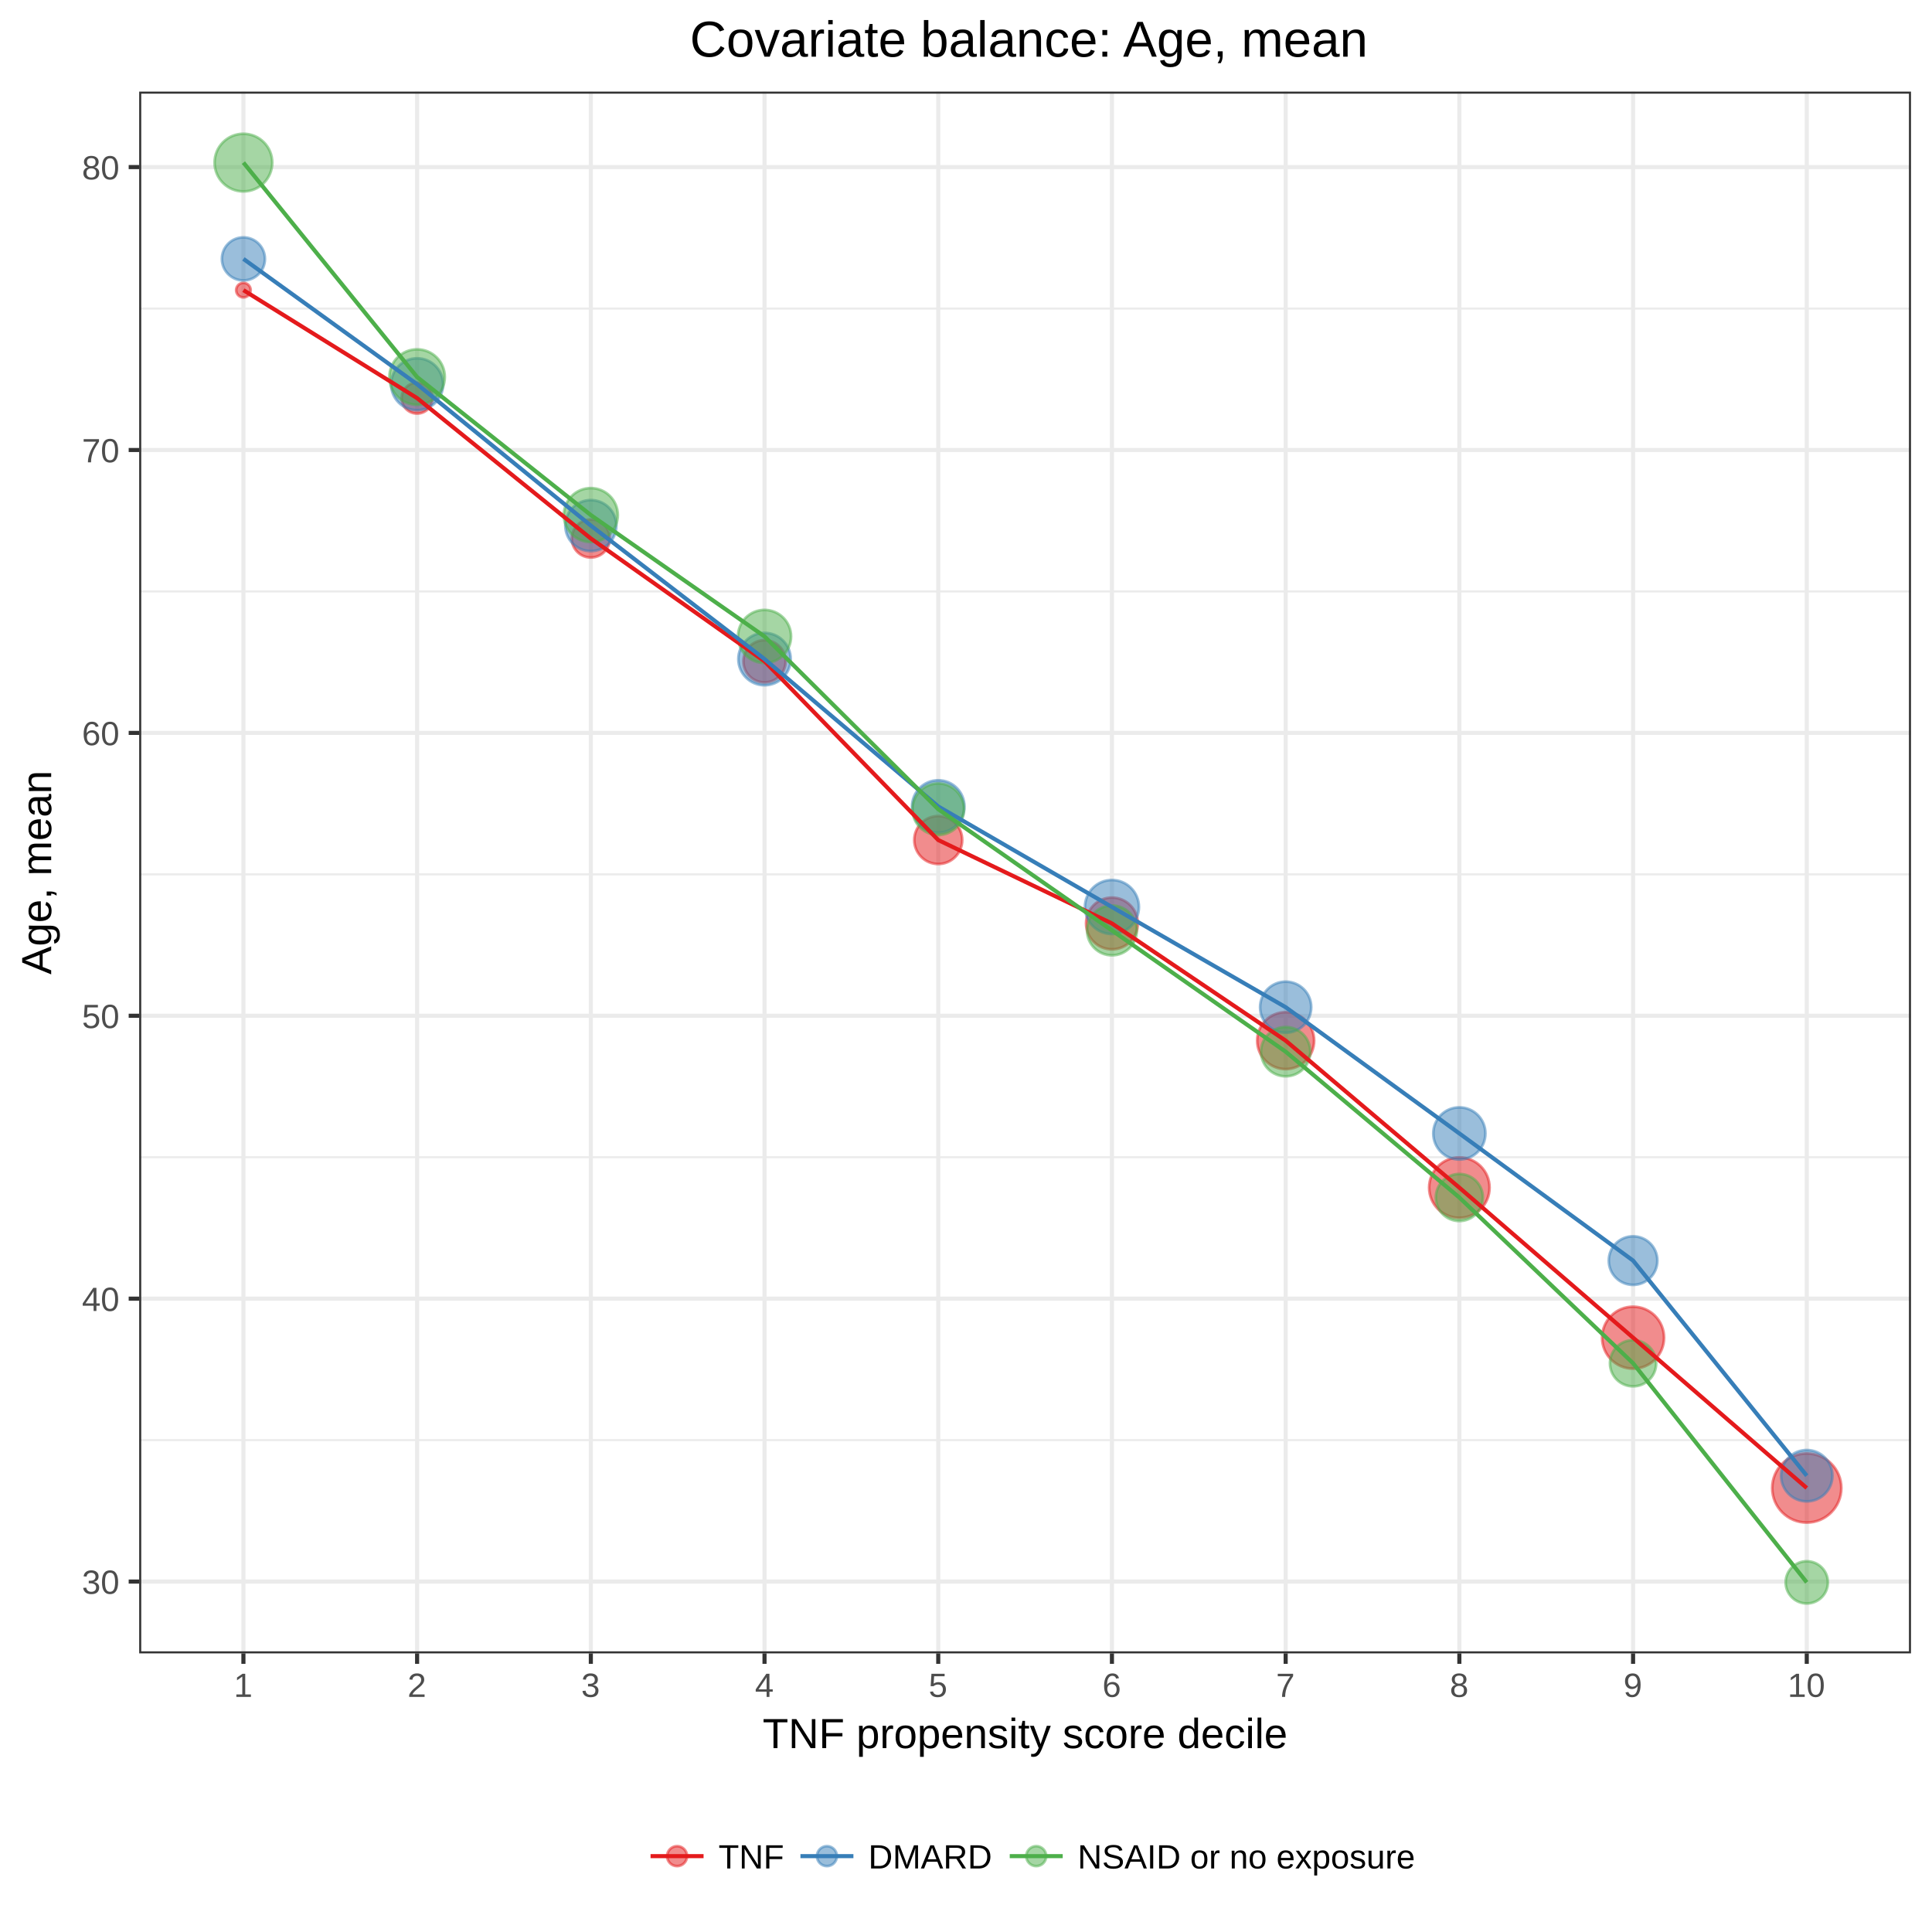
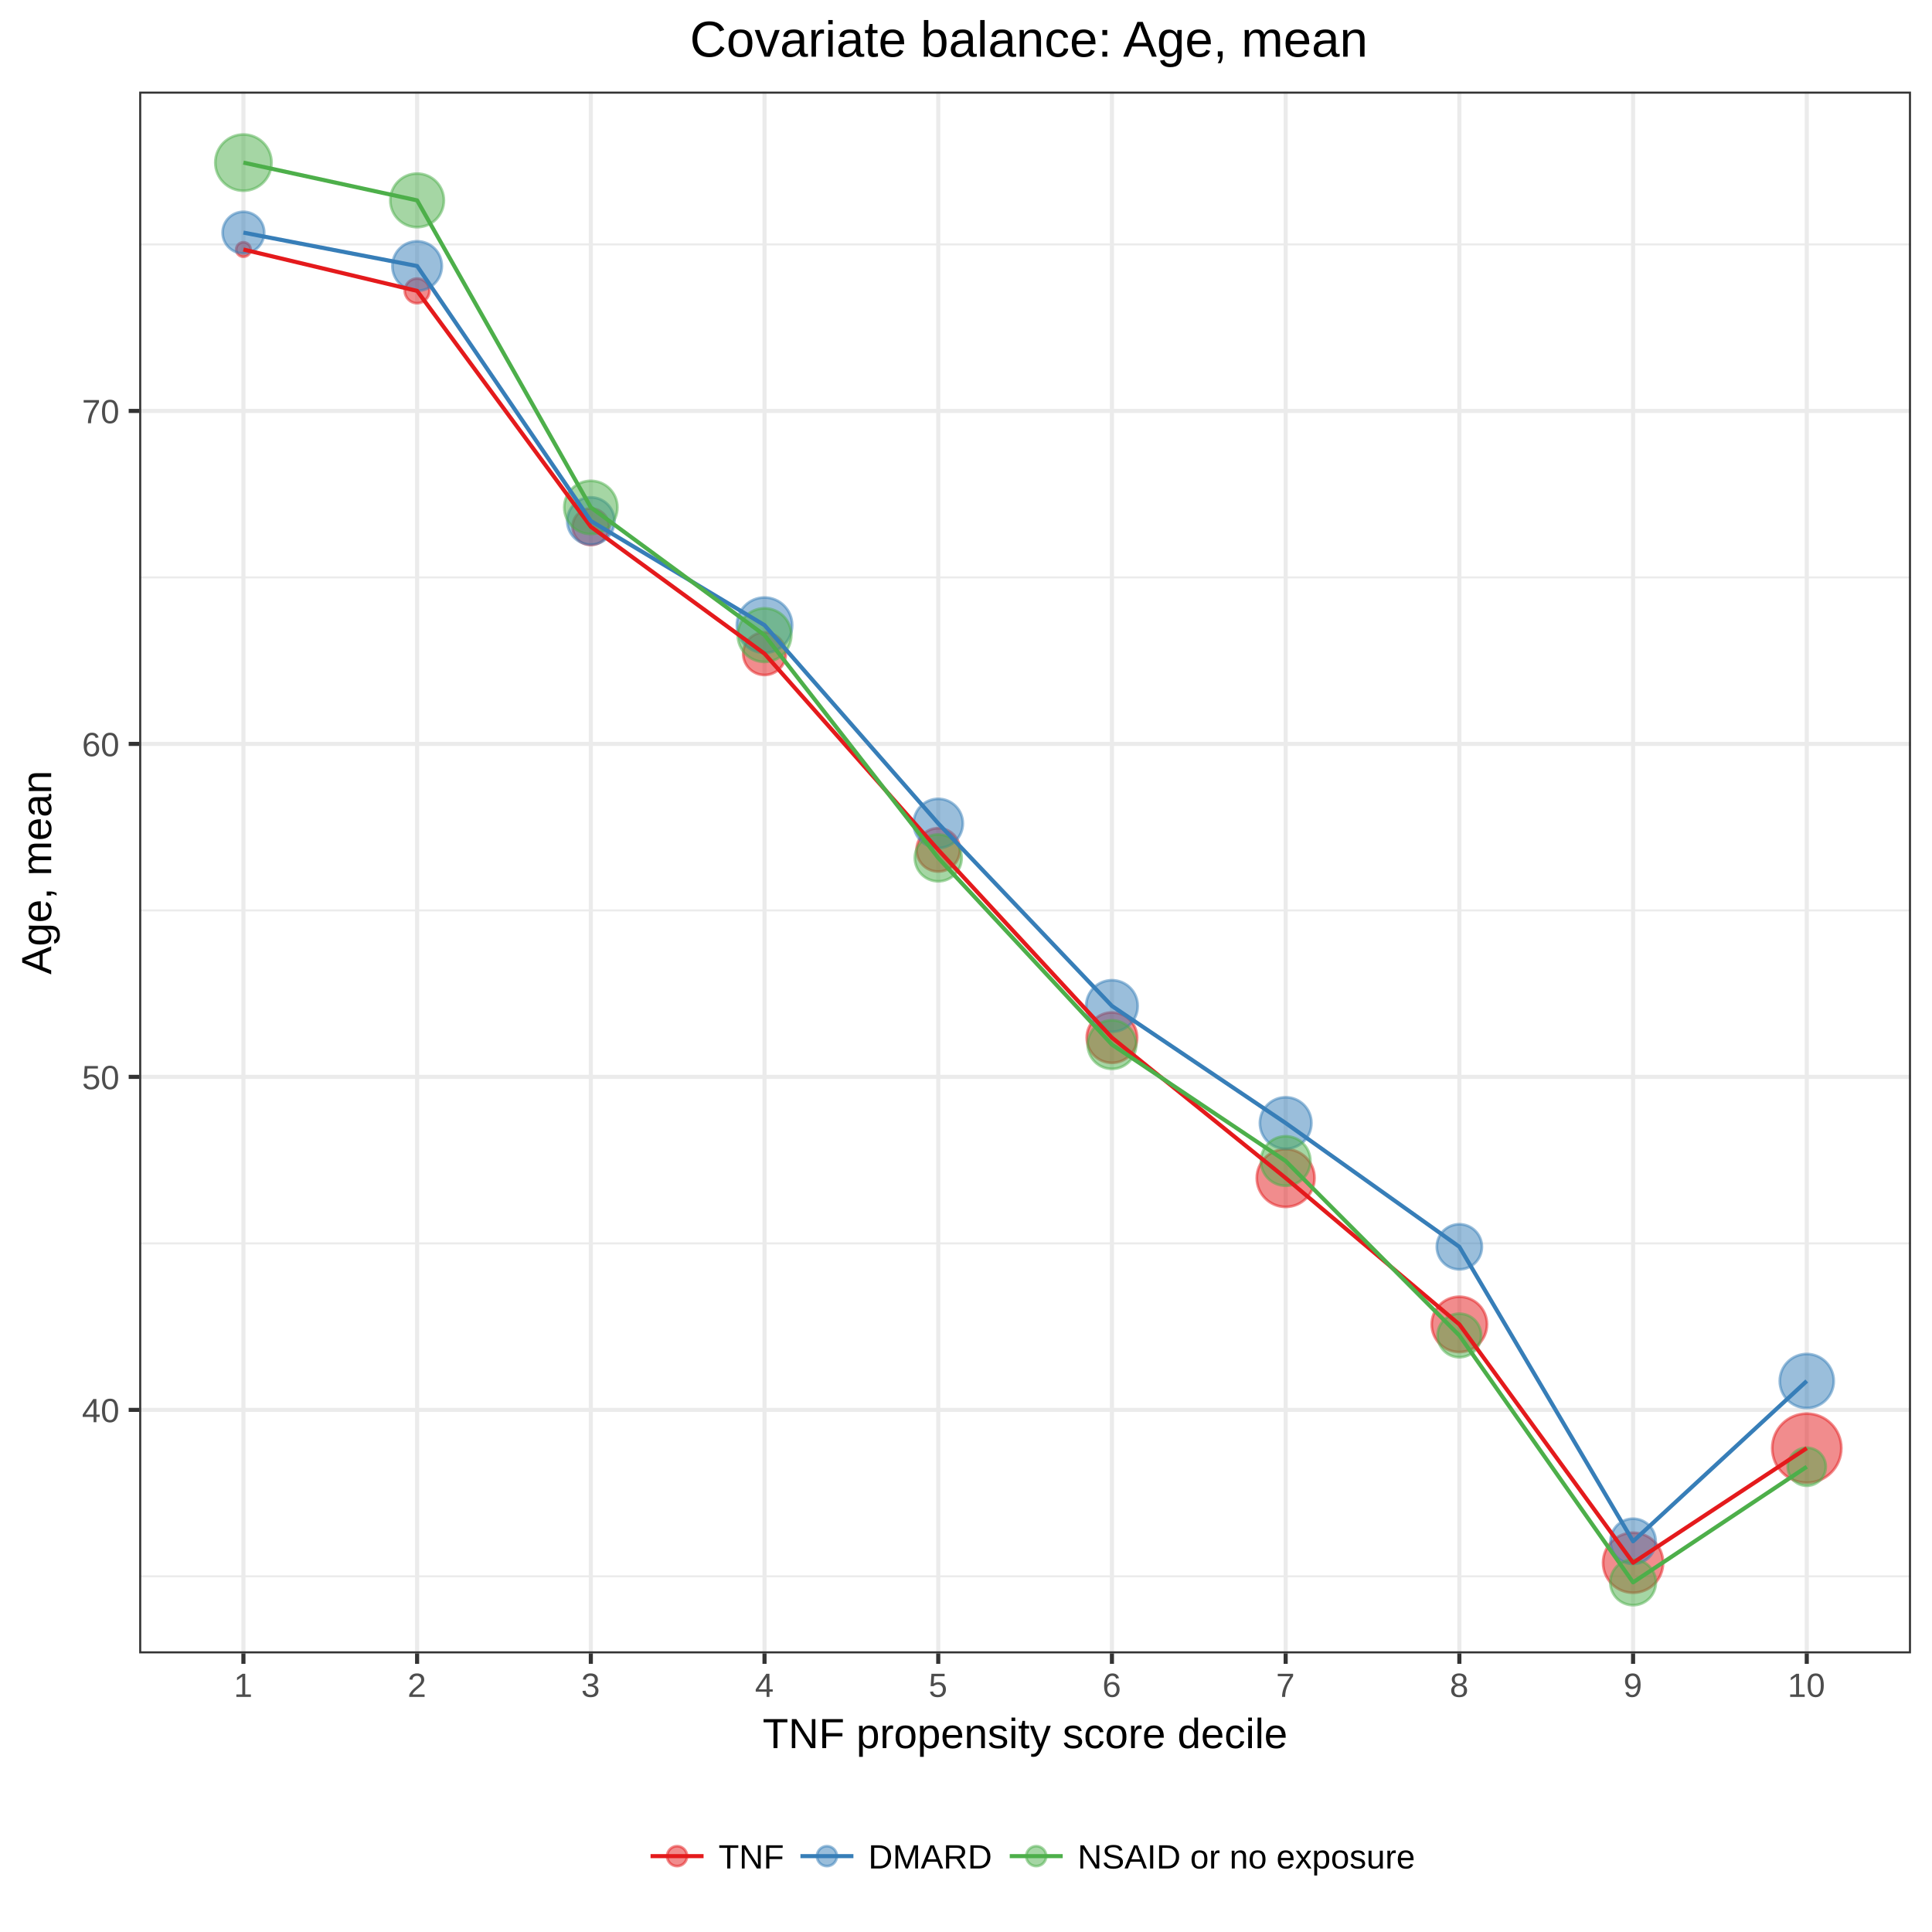
<svg xmlns="http://www.w3.org/2000/svg" viewBox="0 0 504.00 504.00">
  <defs>
    <style type="text/css">
    line, polyline, path, rect, circle {
      fill: none;
      stroke: #000000;
      stroke-linecap: round;
      stroke-linejoin: round;
      stroke-miterlimit: 10.00;
    }
  </style>
  </defs>
  <rect width="100%" height="100%" style="stroke: none; fill: #FFFFFF;" />
  <rect x="0.00" y="-0.00" width="504.00" height="504.00" style="stroke-width: 1.07; stroke: #FFFFFF; fill: #FFFFFF;" />
  <defs>
    <clipPath id="cpMzYuMzA3NHw0OTguNTIxfDQzMS4zMDl8MjMuODk4NQ==">
      <rect x="36.31" y="23.90" width="462.21" height="407.41" />
    </clipPath>
  </defs>
  <rect x="36.31" y="23.90" width="462.21" height="407.41" style="stroke-width: 1.07; stroke: none; fill: #FFFFFF;" clip-path="url(#cpMzYuMzA3NHw0OTguNTIxfDQzMS4zMDl8MjMuODk4NQ==)" />
-   <polyline points="36.31,375.68 498.52,375.68 " style="stroke-width: 0.53; stroke: #EBEBEB; stroke-linecap: butt;" clip-path="url(#cpMzYuMzA3NHw0OTguNTIxfDQzMS4zMDl8MjMuODk4NQ==)" />
-   <polyline points="36.31,301.88 498.52,301.88 " style="stroke-width: 0.53; stroke: #EBEBEB; stroke-linecap: butt;" clip-path="url(#cpMzYuMzA3NHw0OTguNTIxfDQzMS4zMDl8MjMuODk4NQ==)" />
-   <polyline points="36.31,228.09 498.52,228.09 " style="stroke-width: 0.53; stroke: #EBEBEB; stroke-linecap: butt;" clip-path="url(#cpMzYuMzA3NHw0OTguNTIxfDQzMS4zMDl8MjMuODk4NQ==)" />
-   <polyline points="36.31,154.29 498.52,154.29 " style="stroke-width: 0.53; stroke: #EBEBEB; stroke-linecap: butt;" clip-path="url(#cpMzYuMzA3NHw0OTguNTIxfDQzMS4zMDl8MjMuODk4NQ==)" />
-   <polyline points="36.31,80.49 498.52,80.49 " style="stroke-width: 0.53; stroke: #EBEBEB; stroke-linecap: butt;" clip-path="url(#cpMzYuMzA3NHw0OTguNTIxfDQzMS4zMDl8MjMuODk4NQ==)" />
-   <polyline points="36.31,412.58 498.52,412.58 " style="stroke-width: 1.07; stroke: #EBEBEB; stroke-linecap: butt;" clip-path="url(#cpMzYuMzA3NHw0OTguNTIxfDQzMS4zMDl8MjMuODk4NQ==)" />
-   <polyline points="36.31,338.78 498.52,338.78 " style="stroke-width: 1.07; stroke: #EBEBEB; stroke-linecap: butt;" clip-path="url(#cpMzYuMzA3NHw0OTguNTIxfDQzMS4zMDl8MjMuODk4NQ==)" />
-   <polyline points="36.31,264.98 498.52,264.98 " style="stroke-width: 1.07; stroke: #EBEBEB; stroke-linecap: butt;" clip-path="url(#cpMzYuMzA3NHw0OTguNTIxfDQzMS4zMDl8MjMuODk4NQ==)" />
-   <polyline points="36.31,191.19 498.52,191.19 " style="stroke-width: 1.07; stroke: #EBEBEB; stroke-linecap: butt;" clip-path="url(#cpMzYuMzA3NHw0OTguNTIxfDQzMS4zMDl8MjMuODk4NQ==)" />
-   <polyline points="36.31,117.39 498.52,117.39 " style="stroke-width: 1.07; stroke: #EBEBEB; stroke-linecap: butt;" clip-path="url(#cpMzYuMzA3NHw0OTguNTIxfDQzMS4zMDl8MjMuODk4NQ==)" />
-   <polyline points="36.31,43.59 498.52,43.59 " style="stroke-width: 1.07; stroke: #EBEBEB; stroke-linecap: butt;" clip-path="url(#cpMzYuMzA3NHw0OTguNTIxfDQzMS4zMDl8MjMuODk4NQ==)" />
+   <polyline points="36.31,411.22 498.52,411.22 " style="stroke-width: 0.53; stroke: #EBEBEB; stroke-linecap: butt;" clip-path="url(#cpMzYuMzA3NHw0OTguNTIxfDQzMS4zMDl8MjMuODk4NQ==)" />
+   <polyline points="36.31,324.36 498.52,324.36 " style="stroke-width: 0.53; stroke: #EBEBEB; stroke-linecap: butt;" clip-path="url(#cpMzYuMzA3NHw0OTguNTIxfDQzMS4zMDl8MjMuODk4NQ==)" />
+   <polyline points="36.31,237.49 498.52,237.49 " style="stroke-width: 0.53; stroke: #EBEBEB; stroke-linecap: butt;" clip-path="url(#cpMzYuMzA3NHw0OTguNTIxfDQzMS4zMDl8MjMuODk4NQ==)" />
+   <polyline points="36.31,150.63 498.52,150.63 " style="stroke-width: 0.53; stroke: #EBEBEB; stroke-linecap: butt;" clip-path="url(#cpMzYuMzA3NHw0OTguNTIxfDQzMS4zMDl8MjMuODk4NQ==)" />
+   <polyline points="36.31,63.76 498.52,63.76 " style="stroke-width: 0.53; stroke: #EBEBEB; stroke-linecap: butt;" clip-path="url(#cpMzYuMzA3NHw0OTguNTIxfDQzMS4zMDl8MjMuODk4NQ==)" />
+   <polyline points="36.31,367.79 498.52,367.79 " style="stroke-width: 1.07; stroke: #EBEBEB; stroke-linecap: butt;" clip-path="url(#cpMzYuMzA3NHw0OTguNTIxfDQzMS4zMDl8MjMuODk4NQ==)" />
+   <polyline points="36.31,280.92 498.52,280.92 " style="stroke-width: 1.07; stroke: #EBEBEB; stroke-linecap: butt;" clip-path="url(#cpMzYuMzA3NHw0OTguNTIxfDQzMS4zMDl8MjMuODk4NQ==)" />
+   <polyline points="36.31,194.06 498.52,194.06 " style="stroke-width: 1.07; stroke: #EBEBEB; stroke-linecap: butt;" clip-path="url(#cpMzYuMzA3NHw0OTguNTIxfDQzMS4zMDl8MjMuODk4NQ==)" />
+   <polyline points="36.31,107.20 498.52,107.20 " style="stroke-width: 1.07; stroke: #EBEBEB; stroke-linecap: butt;" clip-path="url(#cpMzYuMzA3NHw0OTguNTIxfDQzMS4zMDl8MjMuODk4NQ==)" />
  <polyline points="63.50,431.31 63.50,23.90 " style="stroke-width: 1.07; stroke: #EBEBEB; stroke-linecap: butt;" clip-path="url(#cpMzYuMzA3NHw0OTguNTIxfDQzMS4zMDl8MjMuODk4NQ==)" />
  <polyline points="108.81,431.31 108.81,23.90 " style="stroke-width: 1.07; stroke: #EBEBEB; stroke-linecap: butt;" clip-path="url(#cpMzYuMzA3NHw0OTguNTIxfDQzMS4zMDl8MjMuODk4NQ==)" />
  <polyline points="154.13,431.31 154.13,23.90 " style="stroke-width: 1.07; stroke: #EBEBEB; stroke-linecap: butt;" clip-path="url(#cpMzYuMzA3NHw0OTguNTIxfDQzMS4zMDl8MjMuODk4NQ==)" />
  <polyline points="199.44,431.31 199.44,23.90 " style="stroke-width: 1.07; stroke: #EBEBEB; stroke-linecap: butt;" clip-path="url(#cpMzYuMzA3NHw0OTguNTIxfDQzMS4zMDl8MjMuODk4NQ==)" />
  <polyline points="244.76,431.31 244.76,23.90 " style="stroke-width: 1.07; stroke: #EBEBEB; stroke-linecap: butt;" clip-path="url(#cpMzYuMzA3NHw0OTguNTIxfDQzMS4zMDl8MjMuODk4NQ==)" />
  <polyline points="290.07,431.31 290.07,23.90 " style="stroke-width: 1.07; stroke: #EBEBEB; stroke-linecap: butt;" clip-path="url(#cpMzYuMzA3NHw0OTguNTIxfDQzMS4zMDl8MjMuODk4NQ==)" />
  <polyline points="335.39,431.31 335.39,23.90 " style="stroke-width: 1.07; stroke: #EBEBEB; stroke-linecap: butt;" clip-path="url(#cpMzYuMzA3NHw0OTguNTIxfDQzMS4zMDl8MjMuODk4NQ==)" />
  <polyline points="380.70,431.31 380.70,23.90 " style="stroke-width: 1.07; stroke: #EBEBEB; stroke-linecap: butt;" clip-path="url(#cpMzYuMzA3NHw0OTguNTIxfDQzMS4zMDl8MjMuODk4NQ==)" />
  <polyline points="426.02,431.31 426.02,23.90 " style="stroke-width: 1.07; stroke: #EBEBEB; stroke-linecap: butt;" clip-path="url(#cpMzYuMzA3NHw0OTguNTIxfDQzMS4zMDl8MjMuODk4NQ==)" />
  <polyline points="471.33,431.31 471.33,23.90 " style="stroke-width: 1.07; stroke: #EBEBEB; stroke-linecap: butt;" clip-path="url(#cpMzYuMzA3NHw0OTguNTIxfDQzMS4zMDl8MjMuODk4NQ==)" />
-   <circle cx="63.50" cy="75.69" r="1.42pt" style="stroke-width: 0.71; stroke: #E41A1C; stroke-opacity: 0.50; fill: #E41A1C; fill-opacity: 0.50;" clip-path="url(#cpMzYuMzA3NHw0OTguNTIxfDQzMS4zMDl8MjMuODk4NQ==)" />
-   <circle cx="108.81" cy="103.86" r="3.02pt" style="stroke-width: 0.71; stroke: #E41A1C; stroke-opacity: 0.50; fill: #E41A1C; fill-opacity: 0.50;" clip-path="url(#cpMzYuMzA3NHw0OTguNTIxfDQzMS4zMDl8MjMuODk4NQ==)" />
-   <circle cx="154.13" cy="140.48" r="3.72pt" style="stroke-width: 0.71; stroke: #E41A1C; stroke-opacity: 0.50; fill: #E41A1C; fill-opacity: 0.50;" clip-path="url(#cpMzYuMzA3NHw0OTguNTIxfDQzMS4zMDl8MjMuODk4NQ==)" />
-   <circle cx="199.44" cy="172.51" r="4.13pt" style="stroke-width: 0.71; stroke: #E41A1C; stroke-opacity: 0.50; fill: #E41A1C; fill-opacity: 0.50;" clip-path="url(#cpMzYuMzA3NHw0OTguNTIxfDQzMS4zMDl8MjMuODk4NQ==)" />
-   <circle cx="244.76" cy="219.14" r="4.69pt" style="stroke-width: 0.71; stroke: #E41A1C; stroke-opacity: 0.50; fill: #E41A1C; fill-opacity: 0.50;" clip-path="url(#cpMzYuMzA3NHw0OTguNTIxfDQzMS4zMDl8MjMuODk4NQ==)" />
-   <circle cx="290.07" cy="240.90" r="5.06pt" style="stroke-width: 0.71; stroke: #E41A1C; stroke-opacity: 0.50; fill: #E41A1C; fill-opacity: 0.50;" clip-path="url(#cpMzYuMzA3NHw0OTguNTIxfDQzMS4zMDl8MjMuODk4NQ==)" />
-   <circle cx="335.39" cy="271.47" r="5.57pt" style="stroke-width: 0.71; stroke: #E41A1C; stroke-opacity: 0.50; fill: #E41A1C; fill-opacity: 0.50;" clip-path="url(#cpMzYuMzA3NHw0OTguNTIxfDQzMS4zMDl8MjMuODk4NQ==)" />
-   <circle cx="380.70" cy="309.82" r="5.91pt" style="stroke-width: 0.71; stroke: #E41A1C; stroke-opacity: 0.50; fill: #E41A1C; fill-opacity: 0.50;" clip-path="url(#cpMzYuMzA3NHw0OTguNTIxfDQzMS4zMDl8MjMuODk4NQ==)" />
-   <circle cx="426.02" cy="348.96" r="6.06pt" style="stroke-width: 0.71; stroke: #E41A1C; stroke-opacity: 0.50; fill: #E41A1C; fill-opacity: 0.50;" clip-path="url(#cpMzYuMzA3NHw0OTguNTIxfDQzMS4zMDl8MjMuODk4NQ==)" />
-   <circle cx="471.33" cy="388.18" r="6.76pt" style="stroke-width: 0.71; stroke: #E41A1C; stroke-opacity: 0.50; fill: #E41A1C; fill-opacity: 0.50;" clip-path="url(#cpMzYuMzA3NHw0OTguNTIxfDQzMS4zMDl8MjMuODk4NQ==)" />
-   <circle cx="63.50" cy="67.54" r="4.21pt" style="stroke-width: 0.71; stroke: #377EB8; stroke-opacity: 0.50; fill: #377EB8; fill-opacity: 0.50;" clip-path="url(#cpMzYuMzA3NHw0OTguNTIxfDQzMS4zMDl8MjMuODk4NQ==)" />
-   <circle cx="108.81" cy="100.24" r="5.08pt" style="stroke-width: 0.71; stroke: #377EB8; stroke-opacity: 0.50; fill: #377EB8; fill-opacity: 0.50;" clip-path="url(#cpMzYuMzA3NHw0OTguNTIxfDQzMS4zMDl8MjMuODk4NQ==)" />
-   <circle cx="154.13" cy="137.11" r="4.99pt" style="stroke-width: 0.71; stroke: #377EB8; stroke-opacity: 0.50; fill: #377EB8; fill-opacity: 0.50;" clip-path="url(#cpMzYuMzA3NHw0OTguNTIxfDQzMS4zMDl8MjMuODk4NQ==)" />
-   <circle cx="199.44" cy="171.93" r="5.12pt" style="stroke-width: 0.71; stroke: #377EB8; stroke-opacity: 0.50; fill: #377EB8; fill-opacity: 0.50;" clip-path="url(#cpMzYuMzA3NHw0OTguNTIxfDQzMS4zMDl8MjMuODk4NQ==)" />
-   <circle cx="244.76" cy="210.38" r="5.12pt" style="stroke-width: 0.71; stroke: #377EB8; stroke-opacity: 0.50; fill: #377EB8; fill-opacity: 0.50;" clip-path="url(#cpMzYuMzA3NHw0OTguNTIxfDQzMS4zMDl8MjMuODk4NQ==)" />
-   <circle cx="290.07" cy="236.61" r="5.28pt" style="stroke-width: 0.71; stroke: #377EB8; stroke-opacity: 0.50; fill: #377EB8; fill-opacity: 0.50;" clip-path="url(#cpMzYuMzA3NHw0OTguNTIxfDQzMS4zMDl8MjMuODk4NQ==)" />
-   <circle cx="335.39" cy="262.75" r="5.00pt" style="stroke-width: 0.71; stroke: #377EB8; stroke-opacity: 0.50; fill: #377EB8; fill-opacity: 0.50;" clip-path="url(#cpMzYuMzA3NHw0OTguNTIxfDQzMS4zMDl8MjMuODk4NQ==)" />
-   <circle cx="380.70" cy="295.68" r="5.10pt" style="stroke-width: 0.71; stroke: #377EB8; stroke-opacity: 0.50; fill: #377EB8; fill-opacity: 0.50;" clip-path="url(#cpMzYuMzA3NHw0OTguNTIxfDQzMS4zMDl8MjMuODk4NQ==)" />
-   <circle cx="426.02" cy="328.85" r="4.75pt" style="stroke-width: 0.71; stroke: #377EB8; stroke-opacity: 0.50; fill: #377EB8; fill-opacity: 0.50;" clip-path="url(#cpMzYuMzA3NHw0OTguNTIxfDQzMS4zMDl8MjMuODk4NQ==)" />
-   <circle cx="471.33" cy="384.97" r="5.02pt" style="stroke-width: 0.71; stroke: #377EB8; stroke-opacity: 0.50; fill: #377EB8; fill-opacity: 0.50;" clip-path="url(#cpMzYuMzA3NHw0OTguNTIxfDQzMS4zMDl8MjMuODk4NQ==)" />
-   <circle cx="63.50" cy="42.42" r="5.64pt" style="stroke-width: 0.71; stroke: #4DAF4A; stroke-opacity: 0.50; fill: #4DAF4A; fill-opacity: 0.50;" clip-path="url(#cpMzYuMzA3NHw0OTguNTIxfDQzMS4zMDl8MjMuODk4NQ==)" />
-   <circle cx="108.81" cy="98.36" r="5.42pt" style="stroke-width: 0.71; stroke: #4DAF4A; stroke-opacity: 0.50; fill: #4DAF4A; fill-opacity: 0.50;" clip-path="url(#cpMzYuMzA3NHw0OTguNTIxfDQzMS4zMDl8MjMuODk4NQ==)" />
-   <circle cx="154.13" cy="134.37" r="5.28pt" style="stroke-width: 0.71; stroke: #4DAF4A; stroke-opacity: 0.50; fill: #4DAF4A; fill-opacity: 0.50;" clip-path="url(#cpMzYuMzA3NHw0OTguNTIxfDQzMS4zMDl8MjMuODk4NQ==)" />
-   <circle cx="199.44" cy="166.03" r="5.19pt" style="stroke-width: 0.71; stroke: #4DAF4A; stroke-opacity: 0.50; fill: #4DAF4A; fill-opacity: 0.50;" clip-path="url(#cpMzYuMzA3NHw0OTguNTIxfDQzMS4zMDl8MjMuODk4NQ==)" />
-   <circle cx="244.76" cy="211.10" r="5.04pt" style="stroke-width: 0.71; stroke: #4DAF4A; stroke-opacity: 0.50; fill: #4DAF4A; fill-opacity: 0.50;" clip-path="url(#cpMzYuMzA3NHw0OTguNTIxfDQzMS4zMDl8MjMuODk4NQ==)" />
-   <circle cx="290.07" cy="242.72" r="4.87pt" style="stroke-width: 0.71; stroke: #4DAF4A; stroke-opacity: 0.50; fill: #4DAF4A; fill-opacity: 0.50;" clip-path="url(#cpMzYuMzA3NHw0OTguNTIxfDQzMS4zMDl8MjMuODk4NQ==)" />
-   <circle cx="335.39" cy="274.35" r="4.82pt" style="stroke-width: 0.71; stroke: #4DAF4A; stroke-opacity: 0.50; fill: #4DAF4A; fill-opacity: 0.50;" clip-path="url(#cpMzYuMzA3NHw0OTguNTIxfDQzMS4zMDl8MjMuODk4NQ==)" />
-   <circle cx="380.70" cy="312.39" r="4.60pt" style="stroke-width: 0.71; stroke: #4DAF4A; stroke-opacity: 0.50; fill: #4DAF4A; fill-opacity: 0.50;" clip-path="url(#cpMzYuMzA3NHw0OTguNTIxfDQzMS4zMDl8MjMuODk4NQ==)" />
-   <circle cx="426.02" cy="355.63" r="4.52pt" style="stroke-width: 0.71; stroke: #4DAF4A; stroke-opacity: 0.50; fill: #4DAF4A; fill-opacity: 0.50;" clip-path="url(#cpMzYuMzA3NHw0OTguNTIxfDQzMS4zMDl8MjMuODk4NQ==)" />
-   <circle cx="471.33" cy="412.79" r="4.13pt" style="stroke-width: 0.71; stroke: #4DAF4A; stroke-opacity: 0.50; fill: #4DAF4A; fill-opacity: 0.50;" clip-path="url(#cpMzYuMzA3NHw0OTguNTIxfDQzMS4zMDl8MjMuODk4NQ==)" />
-   <polyline points="63.50,75.69 108.81,103.86 154.13,140.48 199.44,172.51 244.76,219.14 290.07,240.90 335.39,271.47 380.70,309.82 426.02,348.96 471.33,388.18 " style="stroke-width: 1.07; stroke: #E41A1C; stroke-linecap: butt;" clip-path="url(#cpMzYuMzA3NHw0OTguNTIxfDQzMS4zMDl8MjMuODk4NQ==)" />
-   <polyline points="63.50,67.54 108.81,100.24 154.13,137.11 199.44,171.93 244.76,210.38 290.07,236.61 335.39,262.75 380.70,295.68 426.02,328.85 471.33,384.97 " style="stroke-width: 1.07; stroke: #377EB8; stroke-linecap: butt;" clip-path="url(#cpMzYuMzA3NHw0OTguNTIxfDQzMS4zMDl8MjMuODk4NQ==)" />
-   <polyline points="63.50,42.42 108.81,98.36 154.13,134.37 199.44,166.03 244.76,211.10 290.07,242.72 335.39,274.35 380.70,312.39 426.02,355.63 471.33,412.79 " style="stroke-width: 1.07; stroke: #4DAF4A; stroke-linecap: butt;" clip-path="url(#cpMzYuMzA3NHw0OTguNTIxfDQzMS4zMDl8MjMuODk4NQ==)" />
+   <circle cx="63.50" cy="65.09" r="1.42pt" style="stroke-width: 0.71; stroke: #E41A1C; stroke-opacity: 0.50; fill: #E41A1C; fill-opacity: 0.50;" clip-path="url(#cpMzYuMzA3NHw0OTguNTIxfDQzMS4zMDl8MjMuODk4NQ==)" />
+   <circle cx="108.81" cy="75.88" r="2.41pt" style="stroke-width: 0.71; stroke: #E41A1C; stroke-opacity: 0.50; fill: #E41A1C; fill-opacity: 0.50;" clip-path="url(#cpMzYuMzA3NHw0OTguNTIxfDQzMS4zMDl8MjMuODk4NQ==)" />
+   <circle cx="154.13" cy="137.41" r="3.57pt" style="stroke-width: 0.71; stroke: #E41A1C; stroke-opacity: 0.50; fill: #E41A1C; fill-opacity: 0.50;" clip-path="url(#cpMzYuMzA3NHw0OTguNTIxfDQzMS4zMDl8MjMuODk4NQ==)" />
+   <circle cx="199.44" cy="170.52" r="4.17pt" style="stroke-width: 0.71; stroke: #E41A1C; stroke-opacity: 0.50; fill: #E41A1C; fill-opacity: 0.50;" clip-path="url(#cpMzYuMzA3NHw0OTguNTIxfDQzMS4zMDl8MjMuODk4NQ==)" />
+   <circle cx="244.76" cy="221.70" r="4.24pt" style="stroke-width: 0.71; stroke: #E41A1C; stroke-opacity: 0.50; fill: #E41A1C; fill-opacity: 0.50;" clip-path="url(#cpMzYuMzA3NHw0OTguNTIxfDQzMS4zMDl8MjMuODk4NQ==)" />
+   <circle cx="290.07" cy="270.69" r="4.93pt" style="stroke-width: 0.71; stroke: #E41A1C; stroke-opacity: 0.50; fill: #E41A1C; fill-opacity: 0.50;" clip-path="url(#cpMzYuMzA3NHw0OTguNTIxfDQzMS4zMDl8MjMuODk4NQ==)" />
+   <circle cx="335.39" cy="307.31" r="5.65pt" style="stroke-width: 0.71; stroke: #E41A1C; stroke-opacity: 0.50; fill: #E41A1C; fill-opacity: 0.50;" clip-path="url(#cpMzYuMzA3NHw0OTguNTIxfDQzMS4zMDl8MjMuODk4NQ==)" />
+   <circle cx="380.70" cy="345.49" r="5.41pt" style="stroke-width: 0.71; stroke: #E41A1C; stroke-opacity: 0.50; fill: #E41A1C; fill-opacity: 0.50;" clip-path="url(#cpMzYuMzA3NHw0OTguNTIxfDQzMS4zMDl8MjMuODk4NQ==)" />
+   <circle cx="426.02" cy="407.67" r="5.87pt" style="stroke-width: 0.71; stroke: #E41A1C; stroke-opacity: 0.50; fill: #E41A1C; fill-opacity: 0.50;" clip-path="url(#cpMzYuMzA3NHw0OTguNTIxfDQzMS4zMDl8MjMuODk4NQ==)" />
+   <circle cx="471.33" cy="377.78" r="6.76pt" style="stroke-width: 0.71; stroke: #E41A1C; stroke-opacity: 0.50; fill: #E41A1C; fill-opacity: 0.50;" clip-path="url(#cpMzYuMzA3NHw0OTguNTIxfDQzMS4zMDl8MjMuODk4NQ==)" />
+   <circle cx="63.50" cy="60.68" r="4.07pt" style="stroke-width: 0.71; stroke: #377EB8; stroke-opacity: 0.50; fill: #377EB8; fill-opacity: 0.50;" clip-path="url(#cpMzYuMzA3NHw0OTguNTIxfDQzMS4zMDl8MjMuODk4NQ==)" />
+   <circle cx="108.81" cy="69.40" r="4.84pt" style="stroke-width: 0.71; stroke: #377EB8; stroke-opacity: 0.50; fill: #377EB8; fill-opacity: 0.50;" clip-path="url(#cpMzYuMzA3NHw0OTguNTIxfDQzMS4zMDl8MjMuODk4NQ==)" />
+   <circle cx="154.13" cy="135.90" r="4.62pt" style="stroke-width: 0.71; stroke: #377EB8; stroke-opacity: 0.50; fill: #377EB8; fill-opacity: 0.50;" clip-path="url(#cpMzYuMzA3NHw0OTguNTIxfDQzMS4zMDl8MjMuODk4NQ==)" />
+   <circle cx="199.44" cy="163.09" r="5.41pt" style="stroke-width: 0.71; stroke: #377EB8; stroke-opacity: 0.50; fill: #377EB8; fill-opacity: 0.50;" clip-path="url(#cpMzYuMzA3NHw0OTguNTIxfDQzMS4zMDl8MjMuODk4NQ==)" />
+   <circle cx="244.76" cy="214.81" r="4.81pt" style="stroke-width: 0.71; stroke: #377EB8; stroke-opacity: 0.50; fill: #377EB8; fill-opacity: 0.50;" clip-path="url(#cpMzYuMzA3NHw0OTguNTIxfDQzMS4zMDl8MjMuODk4NQ==)" />
+   <circle cx="290.07" cy="262.43" r="5.04pt" style="stroke-width: 0.71; stroke: #377EB8; stroke-opacity: 0.50; fill: #377EB8; fill-opacity: 0.50;" clip-path="url(#cpMzYuMzA3NHw0OTguNTIxfDQzMS4zMDl8MjMuODk4NQ==)" />
+   <circle cx="335.39" cy="292.97" r="5.04pt" style="stroke-width: 0.71; stroke: #377EB8; stroke-opacity: 0.50; fill: #377EB8; fill-opacity: 0.50;" clip-path="url(#cpMzYuMzA3NHw0OTguNTIxfDQzMS4zMDl8MjMuODk4NQ==)" />
+   <circle cx="380.70" cy="325.25" r="4.41pt" style="stroke-width: 0.71; stroke: #377EB8; stroke-opacity: 0.50; fill: #377EB8; fill-opacity: 0.50;" clip-path="url(#cpMzYuMzA3NHw0OTguNTIxfDQzMS4zMDl8MjMuODk4NQ==)" />
+   <circle cx="426.02" cy="402.08" r="4.42pt" style="stroke-width: 0.71; stroke: #377EB8; stroke-opacity: 0.50; fill: #377EB8; fill-opacity: 0.50;" clip-path="url(#cpMzYuMzA3NHw0OTguNTIxfDQzMS4zMDl8MjMuODk4NQ==)" />
+   <circle cx="471.33" cy="360.26" r="5.28pt" style="stroke-width: 0.71; stroke: #377EB8; stroke-opacity: 0.50; fill: #377EB8; fill-opacity: 0.50;" clip-path="url(#cpMzYuMzA3NHw0OTguNTIxfDQzMS4zMDl8MjMuODk4NQ==)" />
+   <circle cx="63.50" cy="42.42" r="5.50pt" style="stroke-width: 0.71; stroke: #4DAF4A; stroke-opacity: 0.50; fill: #4DAF4A; fill-opacity: 0.50;" clip-path="url(#cpMzYuMzA3NHw0OTguNTIxfDQzMS4zMDl8MjMuODk4NQ==)" />
+   <circle cx="108.81" cy="52.27" r="5.24pt" style="stroke-width: 0.71; stroke: #4DAF4A; stroke-opacity: 0.50; fill: #4DAF4A; fill-opacity: 0.50;" clip-path="url(#cpMzYuMzA3NHw0OTguNTIxfDQzMS4zMDl8MjMuODk4NQ==)" />
+   <circle cx="154.13" cy="132.37" r="5.20pt" style="stroke-width: 0.71; stroke: #4DAF4A; stroke-opacity: 0.50; fill: #4DAF4A; fill-opacity: 0.50;" clip-path="url(#cpMzYuMzA3NHw0OTguNTIxfDQzMS4zMDl8MjMuODk4NQ==)" />
+   <circle cx="199.44" cy="165.68" r="5.24pt" style="stroke-width: 0.71; stroke: #4DAF4A; stroke-opacity: 0.50; fill: #4DAF4A; fill-opacity: 0.50;" clip-path="url(#cpMzYuMzA3NHw0OTguNTIxfDQzMS4zMDl8MjMuODk4NQ==)" />
+   <circle cx="244.76" cy="223.80" r="4.58pt" style="stroke-width: 0.71; stroke: #4DAF4A; stroke-opacity: 0.50; fill: #4DAF4A; fill-opacity: 0.50;" clip-path="url(#cpMzYuMzA3NHw0OTguNTIxfDQzMS4zMDl8MjMuODk4NQ==)" />
+   <circle cx="290.07" cy="272.50" r="4.75pt" style="stroke-width: 0.71; stroke: #4DAF4A; stroke-opacity: 0.50; fill: #4DAF4A; fill-opacity: 0.50;" clip-path="url(#cpMzYuMzA3NHw0OTguNTIxfDQzMS4zMDl8MjMuODk4NQ==)" />
+   <circle cx="335.39" cy="302.87" r="4.84pt" style="stroke-width: 0.71; stroke: #4DAF4A; stroke-opacity: 0.50; fill: #4DAF4A; fill-opacity: 0.50;" clip-path="url(#cpMzYuMzA3NHw0OTguNTIxfDQzMS4zMDl8MjMuODk4NQ==)" />
+   <circle cx="380.70" cy="348.38" r="4.26pt" style="stroke-width: 0.71; stroke: #4DAF4A; stroke-opacity: 0.50; fill: #4DAF4A; fill-opacity: 0.50;" clip-path="url(#cpMzYuMzA3NHw0OTguNTIxfDQzMS4zMDl8MjMuODk4NQ==)" />
+   <circle cx="426.02" cy="412.79" r="4.46pt" style="stroke-width: 0.71; stroke: #4DAF4A; stroke-opacity: 0.50; fill: #4DAF4A; fill-opacity: 0.50;" clip-path="url(#cpMzYuMzA3NHw0OTguNTIxfDQzMS4zMDl8MjMuODk4NQ==)" />
+   <circle cx="471.33" cy="382.63" r="3.72pt" style="stroke-width: 0.71; stroke: #4DAF4A; stroke-opacity: 0.50; fill: #4DAF4A; fill-opacity: 0.50;" clip-path="url(#cpMzYuMzA3NHw0OTguNTIxfDQzMS4zMDl8MjMuODk4NQ==)" />
+   <polyline points="63.50,65.09 108.81,75.88 154.13,137.41 199.44,170.52 244.76,221.70 290.07,270.69 335.39,307.31 380.70,345.49 426.02,407.67 471.33,377.78 " style="stroke-width: 1.07; stroke: #E41A1C; stroke-linecap: butt;" clip-path="url(#cpMzYuMzA3NHw0OTguNTIxfDQzMS4zMDl8MjMuODk4NQ==)" />
+   <polyline points="63.50,60.68 108.81,69.40 154.13,135.90 199.44,163.09 244.76,214.81 290.07,262.43 335.39,292.97 380.70,325.25 426.02,402.08 471.33,360.26 " style="stroke-width: 1.07; stroke: #377EB8; stroke-linecap: butt;" clip-path="url(#cpMzYuMzA3NHw0OTguNTIxfDQzMS4zMDl8MjMuODk4NQ==)" />
+   <polyline points="63.50,42.42 108.81,52.27 154.13,132.37 199.44,165.68 244.76,223.80 290.07,272.50 335.39,302.87 380.70,348.38 426.02,412.79 471.33,382.63 " style="stroke-width: 1.07; stroke: #4DAF4A; stroke-linecap: butt;" clip-path="url(#cpMzYuMzA3NHw0OTguNTIxfDQzMS4zMDl8MjMuODk4NQ==)" />
  <rect x="36.31" y="23.90" width="462.21" height="407.41" style="stroke-width: 1.07; stroke: #333333;" clip-path="url(#cpMzYuMzA3NHw0OTguNTIxfDQzMS4zMDl8MjMuODk4NQ==)" />
  <defs>
    <clipPath id="cpMHw1MDR8NTA0fDA=">
      <rect x="0.00" y="0.00" width="504.00" height="504.00" />
    </clipPath>
  </defs>
  <g clip-path="url(#cpMHw1MDR8NTA0fDA=)">
-     <text x="21.37" y="415.79" style="font-size: 8.80px; fill: #4D4D4D; font-family: Arial;" textLength="10.01px" lengthAdjust="spacingAndGlyphs">30</text>
+     <text x="21.37" y="371.01" style="font-size: 8.80px; fill: #4D4D4D; font-family: Arial;" textLength="10.01px" lengthAdjust="spacingAndGlyphs">40</text>
  </g>
  <g clip-path="url(#cpMHw1MDR8NTA0fDA=)">
-     <text x="21.37" y="342.00" style="font-size: 8.80px; fill: #4D4D4D; font-family: Arial;" textLength="10.01px" lengthAdjust="spacingAndGlyphs">40</text>
+     <text x="21.37" y="284.14" style="font-size: 8.80px; fill: #4D4D4D; font-family: Arial;" textLength="10.01px" lengthAdjust="spacingAndGlyphs">50</text>
  </g>
  <g clip-path="url(#cpMHw1MDR8NTA0fDA=)">
-     <text x="21.37" y="268.20" style="font-size: 8.80px; fill: #4D4D4D; font-family: Arial;" textLength="10.01px" lengthAdjust="spacingAndGlyphs">50</text>
+     <text x="21.37" y="197.28" style="font-size: 8.80px; fill: #4D4D4D; font-family: Arial;" textLength="10.01px" lengthAdjust="spacingAndGlyphs">60</text>
  </g>
  <g clip-path="url(#cpMHw1MDR8NTA0fDA=)">
-     <text x="21.37" y="194.41" style="font-size: 8.80px; fill: #4D4D4D; font-family: Arial;" textLength="10.01px" lengthAdjust="spacingAndGlyphs">60</text>
+     <text x="21.37" y="110.41" style="font-size: 8.80px; fill: #4D4D4D; font-family: Arial;" textLength="10.01px" lengthAdjust="spacingAndGlyphs">70</text>
  </g>
-   <g clip-path="url(#cpMHw1MDR8NTA0fDA=)">
-     <text x="21.37" y="120.61" style="font-size: 8.80px; fill: #4D4D4D; font-family: Arial;" textLength="10.01px" lengthAdjust="spacingAndGlyphs">70</text>
-   </g>
-   <g clip-path="url(#cpMHw1MDR8NTA0fDA=)">
-     <text x="21.37" y="46.81" style="font-size: 8.80px; fill: #4D4D4D; font-family: Arial;" textLength="10.01px" lengthAdjust="spacingAndGlyphs">80</text>
-   </g>
-   <polyline points="33.57,412.58 36.31,412.58 " style="stroke-width: 1.07; stroke: #333333; stroke-linecap: butt;" clip-path="url(#cpMHw1MDR8NTA0fDA=)" />
-   <polyline points="33.57,338.78 36.31,338.78 " style="stroke-width: 1.07; stroke: #333333; stroke-linecap: butt;" clip-path="url(#cpMHw1MDR8NTA0fDA=)" />
-   <polyline points="33.57,264.98 36.31,264.98 " style="stroke-width: 1.07; stroke: #333333; stroke-linecap: butt;" clip-path="url(#cpMHw1MDR8NTA0fDA=)" />
-   <polyline points="33.57,191.19 36.31,191.19 " style="stroke-width: 1.07; stroke: #333333; stroke-linecap: butt;" clip-path="url(#cpMHw1MDR8NTA0fDA=)" />
-   <polyline points="33.57,117.39 36.31,117.39 " style="stroke-width: 1.07; stroke: #333333; stroke-linecap: butt;" clip-path="url(#cpMHw1MDR8NTA0fDA=)" />
-   <polyline points="33.57,43.59 36.31,43.59 " style="stroke-width: 1.07; stroke: #333333; stroke-linecap: butt;" clip-path="url(#cpMHw1MDR8NTA0fDA=)" />
+   <polyline points="33.57,367.79 36.31,367.79 " style="stroke-width: 1.07; stroke: #333333; stroke-linecap: butt;" clip-path="url(#cpMHw1MDR8NTA0fDA=)" />
+   <polyline points="33.57,280.92 36.31,280.92 " style="stroke-width: 1.07; stroke: #333333; stroke-linecap: butt;" clip-path="url(#cpMHw1MDR8NTA0fDA=)" />
+   <polyline points="33.57,194.06 36.31,194.06 " style="stroke-width: 1.07; stroke: #333333; stroke-linecap: butt;" clip-path="url(#cpMHw1MDR8NTA0fDA=)" />
+   <polyline points="33.57,107.20 36.31,107.20 " style="stroke-width: 1.07; stroke: #333333; stroke-linecap: butt;" clip-path="url(#cpMHw1MDR8NTA0fDA=)" />
  <polyline points="63.50,434.05 63.50,431.31 " style="stroke-width: 1.07; stroke: #333333; stroke-linecap: butt;" clip-path="url(#cpMHw1MDR8NTA0fDA=)" />
  <polyline points="108.81,434.05 108.81,431.31 " style="stroke-width: 1.07; stroke: #333333; stroke-linecap: butt;" clip-path="url(#cpMHw1MDR8NTA0fDA=)" />
  <polyline points="154.13,434.05 154.13,431.31 " style="stroke-width: 1.07; stroke: #333333; stroke-linecap: butt;" clip-path="url(#cpMHw1MDR8NTA0fDA=)" />
  <polyline points="199.44,434.05 199.44,431.31 " style="stroke-width: 1.07; stroke: #333333; stroke-linecap: butt;" clip-path="url(#cpMHw1MDR8NTA0fDA=)" />
  <polyline points="244.76,434.05 244.76,431.31 " style="stroke-width: 1.07; stroke: #333333; stroke-linecap: butt;" clip-path="url(#cpMHw1MDR8NTA0fDA=)" />
  <polyline points="290.07,434.05 290.07,431.31 " style="stroke-width: 1.07; stroke: #333333; stroke-linecap: butt;" clip-path="url(#cpMHw1MDR8NTA0fDA=)" />
  <polyline points="335.39,434.05 335.39,431.31 " style="stroke-width: 1.07; stroke: #333333; stroke-linecap: butt;" clip-path="url(#cpMHw1MDR8NTA0fDA=)" />
  <polyline points="380.70,434.05 380.70,431.31 " style="stroke-width: 1.07; stroke: #333333; stroke-linecap: butt;" clip-path="url(#cpMHw1MDR8NTA0fDA=)" />
  <polyline points="426.02,434.05 426.02,431.31 " style="stroke-width: 1.07; stroke: #333333; stroke-linecap: butt;" clip-path="url(#cpMHw1MDR8NTA0fDA=)" />
  <polyline points="471.33,434.05 471.33,431.31 " style="stroke-width: 1.07; stroke: #333333; stroke-linecap: butt;" clip-path="url(#cpMHw1MDR8NTA0fDA=)" />
  <g clip-path="url(#cpMHw1MDR8NTA0fDA=)">
    <text x="60.99" y="442.68" style="font-size: 8.80px; fill: #4D4D4D; font-family: Arial;" textLength="5.01px" lengthAdjust="spacingAndGlyphs">1</text>
  </g>
  <g clip-path="url(#cpMHw1MDR8NTA0fDA=)">
    <text x="106.31" y="442.68" style="font-size: 8.80px; fill: #4D4D4D; font-family: Arial;" textLength="5.01px" lengthAdjust="spacingAndGlyphs">2</text>
  </g>
  <g clip-path="url(#cpMHw1MDR8NTA0fDA=)">
    <text x="151.62" y="442.68" style="font-size: 8.80px; fill: #4D4D4D; font-family: Arial;" textLength="5.01px" lengthAdjust="spacingAndGlyphs">3</text>
  </g>
  <g clip-path="url(#cpMHw1MDR8NTA0fDA=)">
    <text x="196.94" y="442.68" style="font-size: 8.80px; fill: #4D4D4D; font-family: Arial;" textLength="5.01px" lengthAdjust="spacingAndGlyphs">4</text>
  </g>
  <g clip-path="url(#cpMHw1MDR8NTA0fDA=)">
    <text x="242.25" y="442.68" style="font-size: 8.80px; fill: #4D4D4D; font-family: Arial;" textLength="5.01px" lengthAdjust="spacingAndGlyphs">5</text>
  </g>
  <g clip-path="url(#cpMHw1MDR8NTA0fDA=)">
    <text x="287.57" y="442.68" style="font-size: 8.80px; fill: #4D4D4D; font-family: Arial;" textLength="5.01px" lengthAdjust="spacingAndGlyphs">6</text>
  </g>
  <g clip-path="url(#cpMHw1MDR8NTA0fDA=)">
    <text x="332.88" y="442.68" style="font-size: 8.80px; fill: #4D4D4D; font-family: Arial;" textLength="5.01px" lengthAdjust="spacingAndGlyphs">7</text>
  </g>
  <g clip-path="url(#cpMHw1MDR8NTA0fDA=)">
    <text x="378.20" y="442.68" style="font-size: 8.80px; fill: #4D4D4D; font-family: Arial;" textLength="5.01px" lengthAdjust="spacingAndGlyphs">8</text>
  </g>
  <g clip-path="url(#cpMHw1MDR8NTA0fDA=)">
    <text x="423.51" y="442.68" style="font-size: 8.80px; fill: #4D4D4D; font-family: Arial;" textLength="5.01px" lengthAdjust="spacingAndGlyphs">9</text>
  </g>
  <g clip-path="url(#cpMHw1MDR8NTA0fDA=)">
    <text x="466.33" y="442.68" style="font-size: 8.80px; fill: #4D4D4D; font-family: Arial;" textLength="10.01px" lengthAdjust="spacingAndGlyphs">10</text>
  </g>
  <g clip-path="url(#cpMHw1MDR8NTA0fDA=)">
    <text x="198.94" y="456.03" style="font-size: 11.00px; font-family: Arial;" textLength="136.94px" lengthAdjust="spacingAndGlyphs">TNF propensity score decile</text>
  </g>
  <g clip-path="url(#cpMHw1MDR8NTA0fDA=)">
    <text transform="translate(13.35,254.20) rotate(-90)" style="font-size: 11.00px; font-family: Arial;" textLength="53.20px" lengthAdjust="spacingAndGlyphs">Age, mean</text>
  </g>
  <rect x="158.00" y="469.90" width="218.84" height="28.62" style="stroke-width: 1.07; stroke: none; fill: #FFFFFF;" clip-path="url(#cpMHw1MDR8NTA0fDA=)" />
  <rect x="167.99" y="475.57" width="17.28" height="17.28" style="stroke-width: 1.07; stroke: none; fill: #FFFFFF;" clip-path="url(#cpMHw1MDR8NTA0fDA=)" />
  <circle cx="176.63" cy="484.21" r="1.95pt" style="stroke-width: 0.71; stroke: #E41A1C; stroke-opacity: 0.50; fill: #E41A1C; fill-opacity: 0.50;" clip-path="url(#cpMHw1MDR8NTA0fDA=)" />
  <line x1="169.71" y1="484.21" x2="183.54" y2="484.21" style="stroke-width: 1.07; stroke: #E41A1C; stroke-linecap: butt;" clip-path="url(#cpMHw1MDR8NTA0fDA=)" />
  <rect x="207.08" y="475.57" width="17.28" height="17.28" style="stroke-width: 1.07; stroke: none; fill: #FFFFFF;" clip-path="url(#cpMHw1MDR8NTA0fDA=)" />
  <circle cx="215.72" cy="484.21" r="1.95pt" style="stroke-width: 0.71; stroke: #377EB8; stroke-opacity: 0.50; fill: #377EB8; fill-opacity: 0.50;" clip-path="url(#cpMHw1MDR8NTA0fDA=)" />
  <line x1="208.81" y1="484.21" x2="222.63" y2="484.21" style="stroke-width: 1.07; stroke: #377EB8; stroke-linecap: butt;" clip-path="url(#cpMHw1MDR8NTA0fDA=)" />
  <rect x="261.68" y="475.57" width="17.28" height="17.28" style="stroke-width: 1.07; stroke: none; fill: #FFFFFF;" clip-path="url(#cpMHw1MDR8NTA0fDA=)" />
  <circle cx="270.32" cy="484.21" r="1.95pt" style="stroke-width: 0.71; stroke: #4DAF4A; stroke-opacity: 0.50; fill: #4DAF4A; fill-opacity: 0.50;" clip-path="url(#cpMHw1MDR8NTA0fDA=)" />
  <line x1="263.41" y1="484.21" x2="277.23" y2="484.21" style="stroke-width: 1.07; stroke: #4DAF4A; stroke-linecap: butt;" clip-path="url(#cpMHw1MDR8NTA0fDA=)" />
  <g clip-path="url(#cpMHw1MDR8NTA0fDA=)">
    <text x="187.43" y="487.43" style="font-size: 8.80px; font-family: Arial;" textLength="17.49px" lengthAdjust="spacingAndGlyphs">TNF</text>
  </g>
  <g clip-path="url(#cpMHw1MDR8NTA0fDA=)">
    <text x="226.52" y="487.43" style="font-size: 8.80px; font-family: Arial;" textLength="33.00px" lengthAdjust="spacingAndGlyphs">DMARD</text>
  </g>
  <g clip-path="url(#cpMHw1MDR8NTA0fDA=)">
    <text x="281.12" y="487.43" style="font-size: 8.80px; font-family: Arial;" textLength="90.04px" lengthAdjust="spacingAndGlyphs">NSAID or no exposure</text>
  </g>
  <g clip-path="url(#cpMHw1MDR8NTA0fDA=)">
    <text x="179.97" y="14.79" style="font-size: 13.20px; font-family: Arial;" textLength="174.88px" lengthAdjust="spacingAndGlyphs">Covariate balance: Age, mean</text>
  </g>
</svg>
